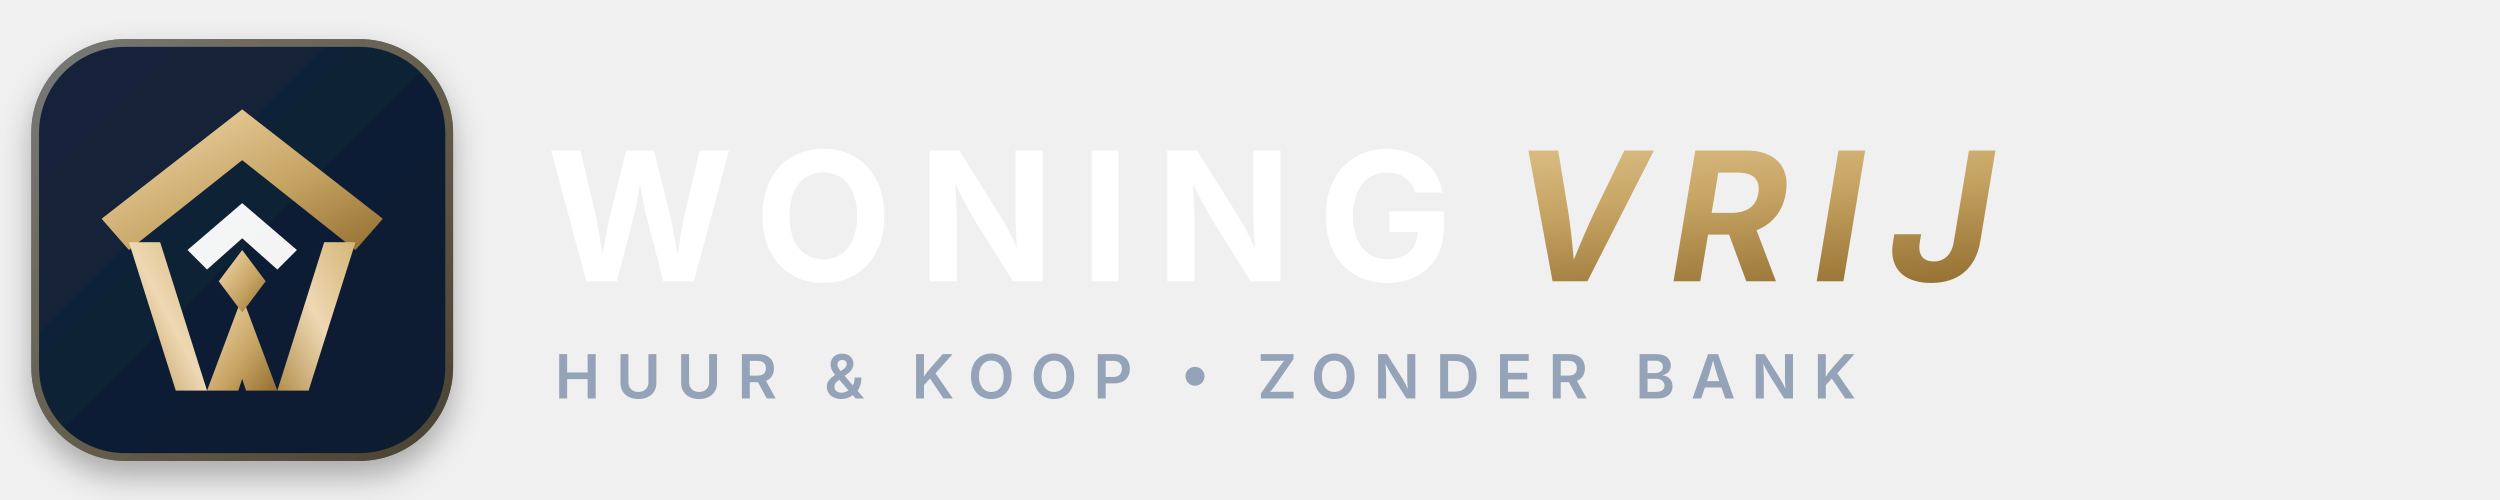
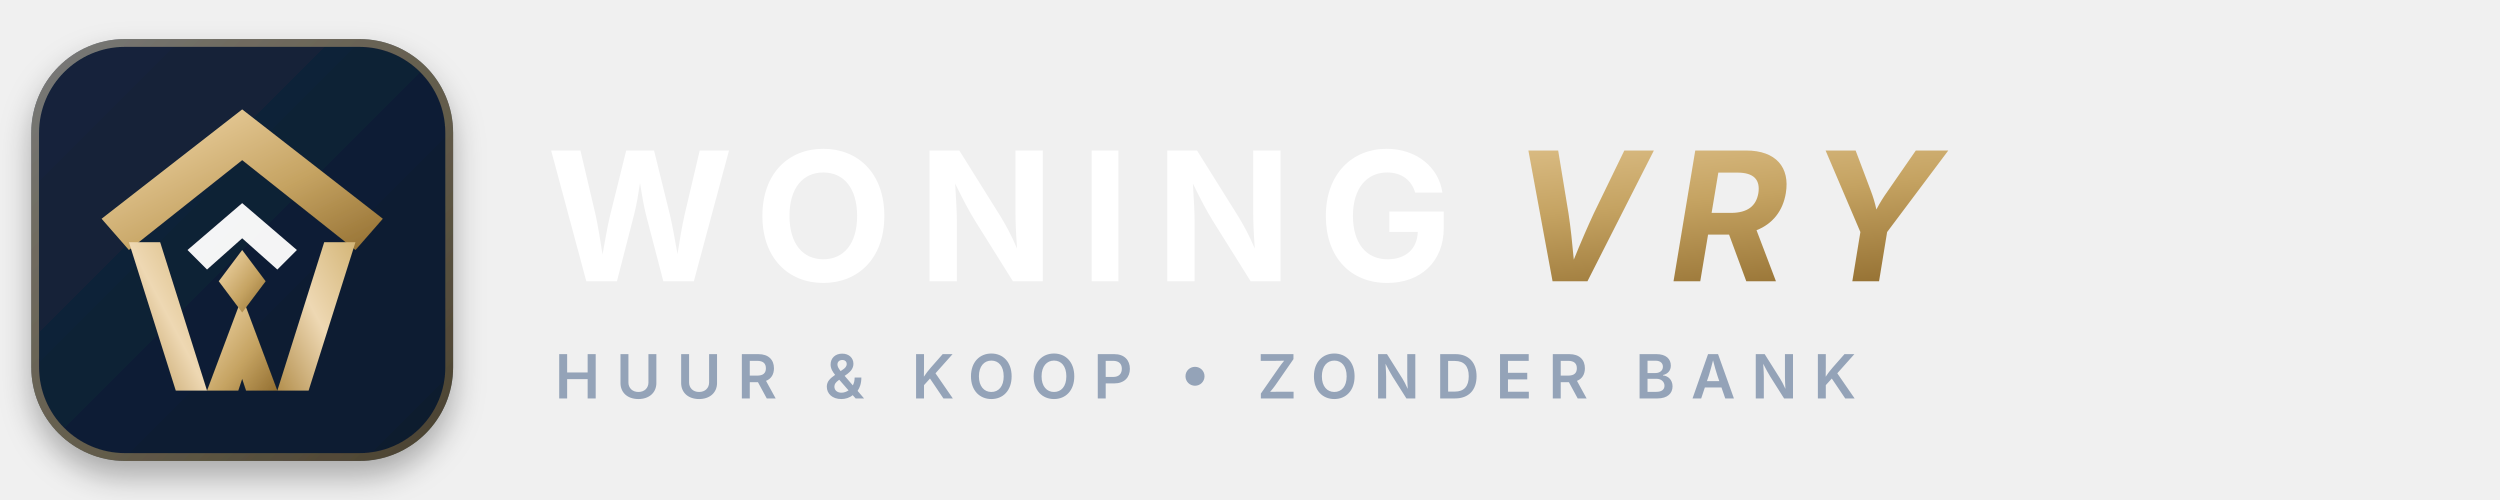
<svg xmlns="http://www.w3.org/2000/svg" viewBox="0 0 320 64" fill="none" width="100%" height="100%">
  <defs>
    <linearGradient id="wv-gold-metallic" x1="0%" y1="0%" x2="100%" y2="100%">
      <stop offset="0%" stop-color="#F5E5C9" />
      <stop offset="25%" stop-color="#E1C48F" />
      <stop offset="60%" stop-color="#C5A362" />
      <stop offset="100%" stop-color="#936F31" />
    </linearGradient>
    <linearGradient id="wv-gold-sheen" x1="0%" y1="100%" x2="100%" y2="0%">
      <stop offset="0%" stop-color="#B38F4D" />
      <stop offset="50%" stop-color="#EED8B3" />
      <stop offset="100%" stop-color="#D4B678" />
    </linearGradient>
    <linearGradient id="wv-navy-gradient" x1="0%" y1="0%" x2="100%" y2="100%">
      <stop offset="0%" stop-color="#14243C" />
      <stop offset="100%" stop-color="#0D1B2E" />
    </linearGradient>
    <filter id="wv-clean-shadow" x="-10%" y="-10%" width="125%" height="125%">
      <feDropShadow dx="0" dy="2" stdDeviation="2" flood-color="#000000" flood-opacity="0.3" />
    </filter>
  </defs>
  <g transform="translate(4, 5)" filter="url(#wv-clean-shadow)">
    <rect x="0" y="0" width="54" height="54" rx="12" fill="url(#wv-navy-gradient)" />
    <rect x="0.5" y="0.5" width="53" height="53" rx="11.5" stroke="url(#wv-gold-metallic)" stroke-width="1" stroke-opacity="0.45" />
    <path d="M27 9 L45 23 L41.5 27 L27 15.5 L12.5 27 L9 23 Z" fill="url(#wv-gold-metallic)" />
    <path d="M12.5 26 L18.5 45 L22.5 45 L16.5 26 Z" fill="url(#wv-gold-sheen)" />
    <path d="M22.5 45 L27 33 L31.5 45 L27.5 45 L27 43.5 L26.5 45 Z" fill="url(#wv-gold-metallic)" />
    <path d="M37.5 26 L31.5 45 L35.5 45 L41.5 26 Z" fill="url(#wv-gold-sheen)" />
    <path d="M27 21 L34 27 L31.5 29.5 L27 25.5 L22.5 29.5 L20 27 Z" fill="#FFFFFF" opacity="0.95" />
    <polygon points="27,27 30,31 27,35 24,31" fill="url(#wv-gold-metallic)" />
  </g>
  <g transform="translate(70, 7)">
    <text x="0" y="29" font-family="Fraunces, Cinzel, -apple-system, Georgia, serif" font-size="23" font-weight="700" letter-spacing="0.14em">
      <tspan fill="#FFFFFF">WONING</tspan>
-       <tspan fill="url(#wv-gold-metallic)" font-style="italic" dx="2">VRIJ</tspan>
+       <tspan fill="url(#wv-gold-metallic)" font-style="italic" dx="2">VRY</tspan>
    </text>
    <text x="1" y="44" font-family="Inter, -apple-system, system-ui, sans-serif" font-size="7.8" font-weight="600" letter-spacing="0.26em" fill="#94A3B8">
      HUUR &amp; KOOP • ZONDER BANK
    </text>
  </g>
</svg>
